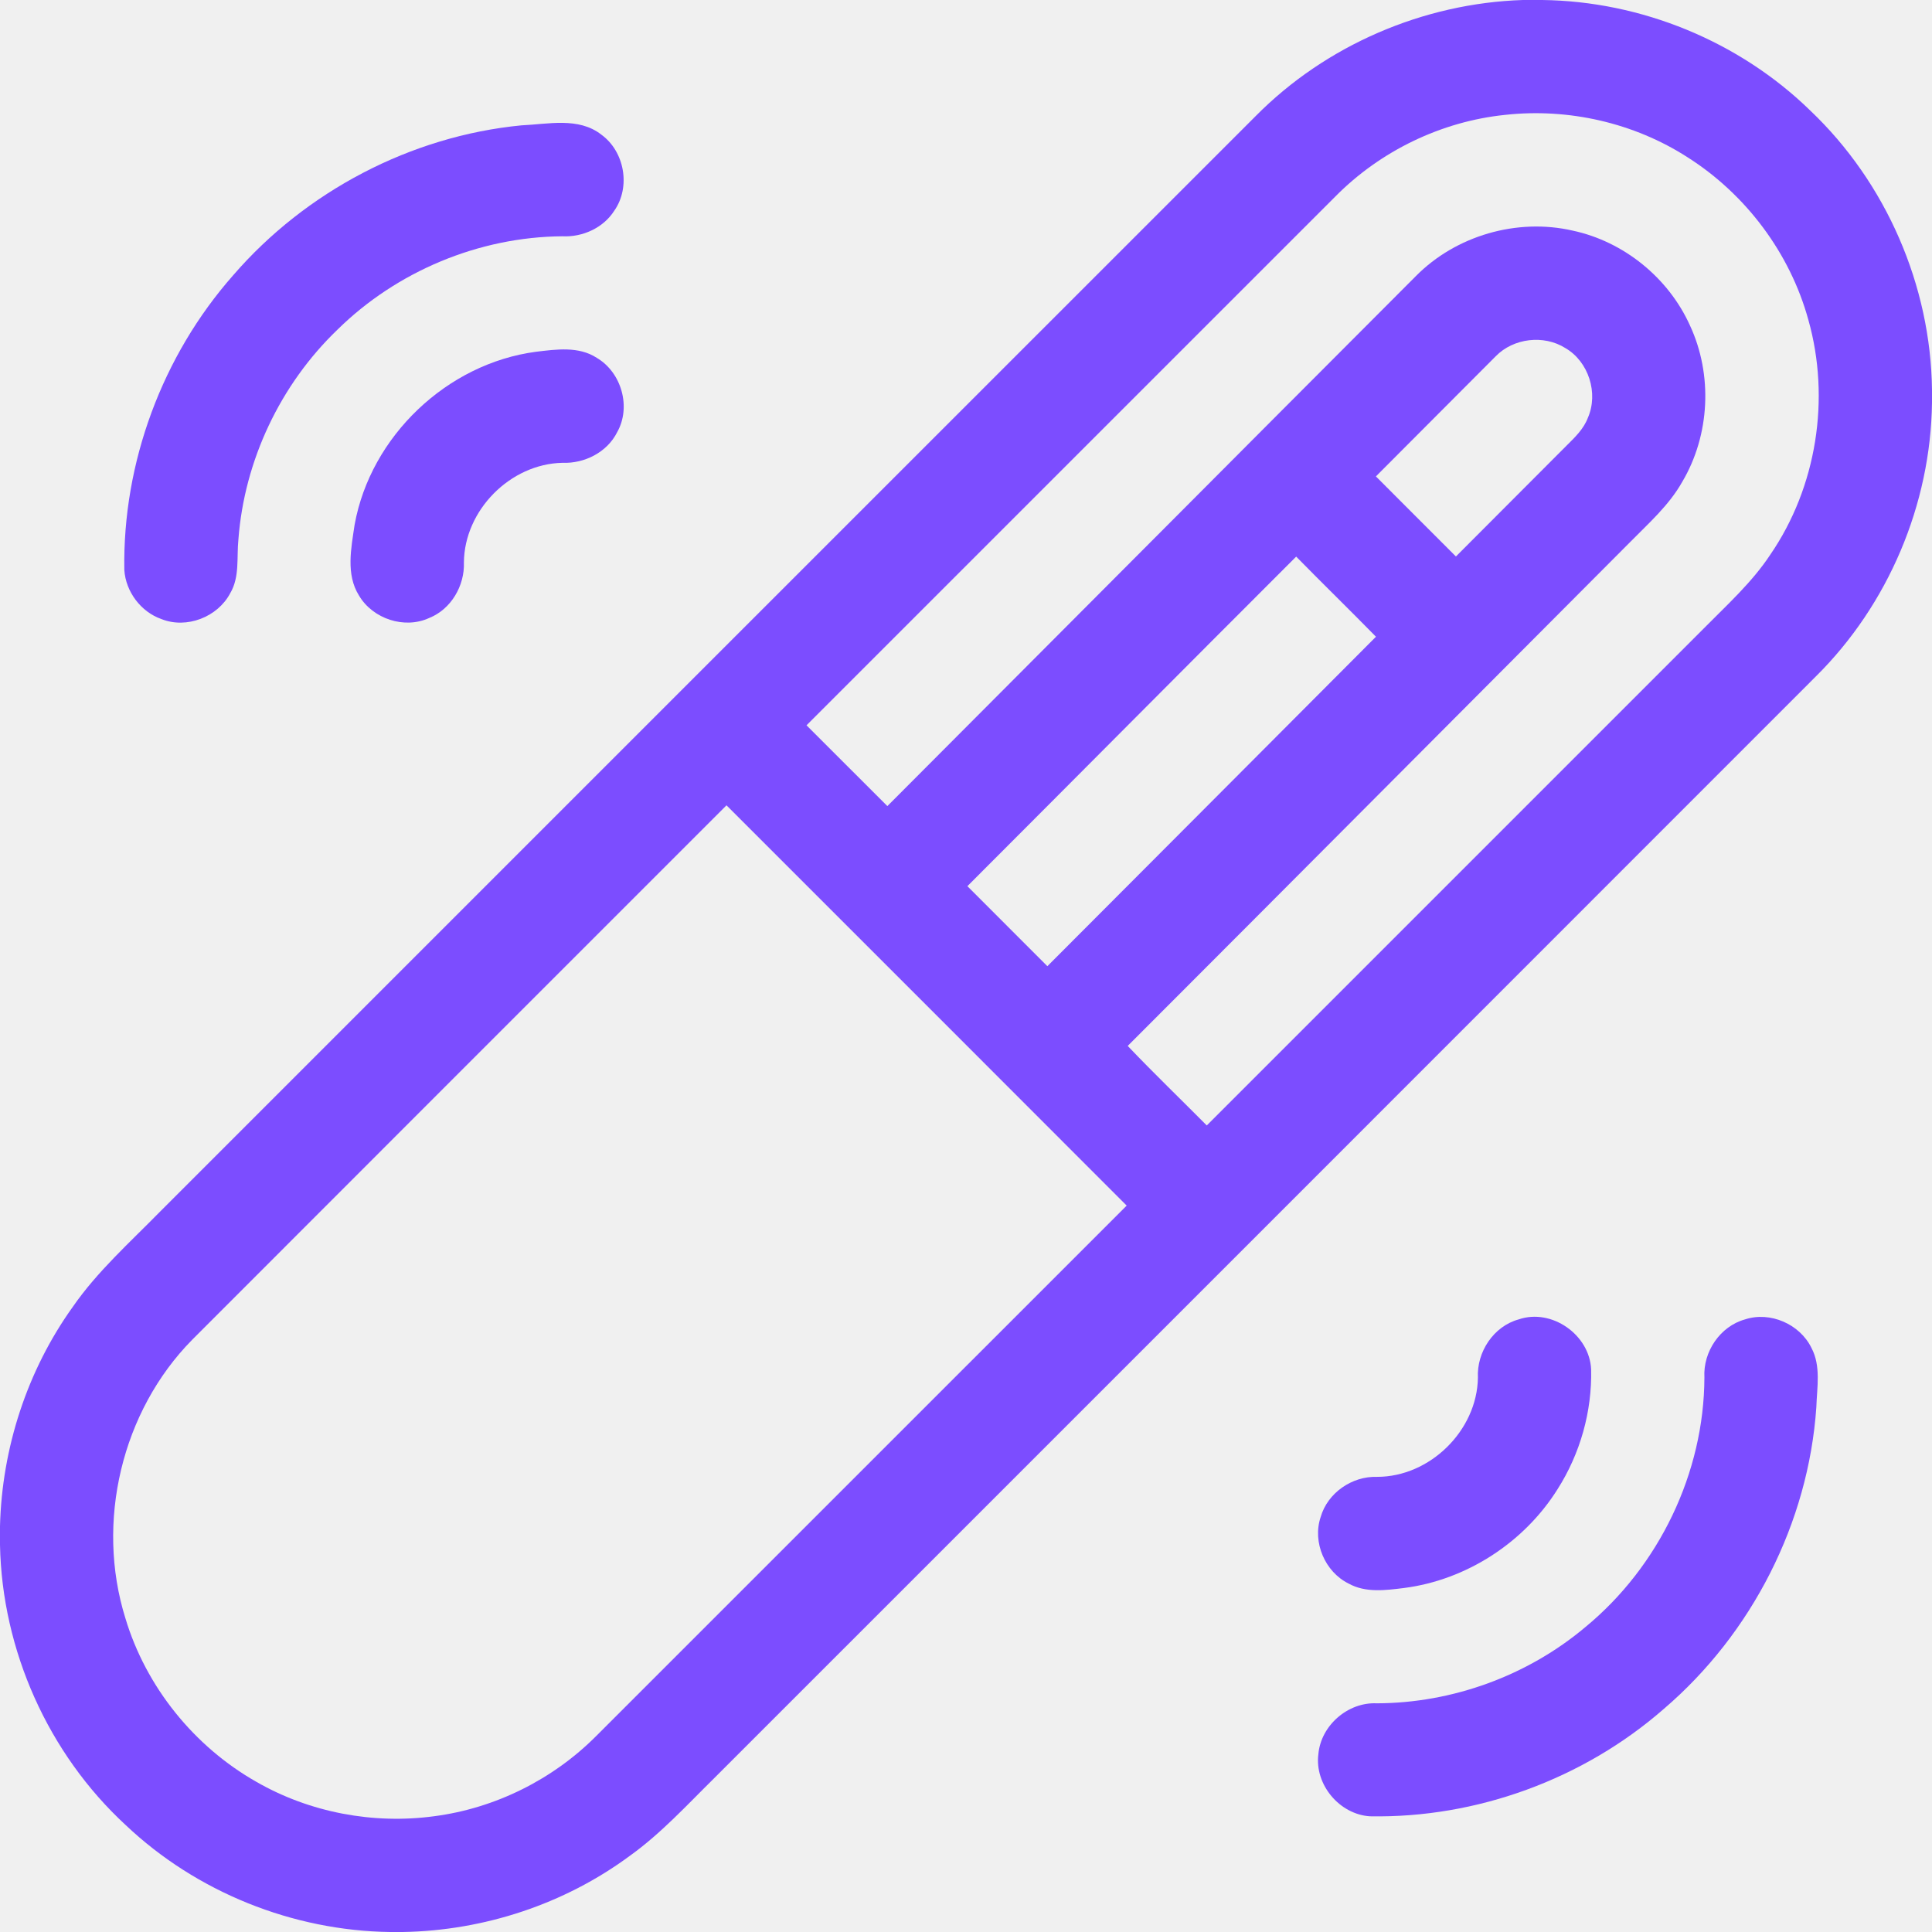
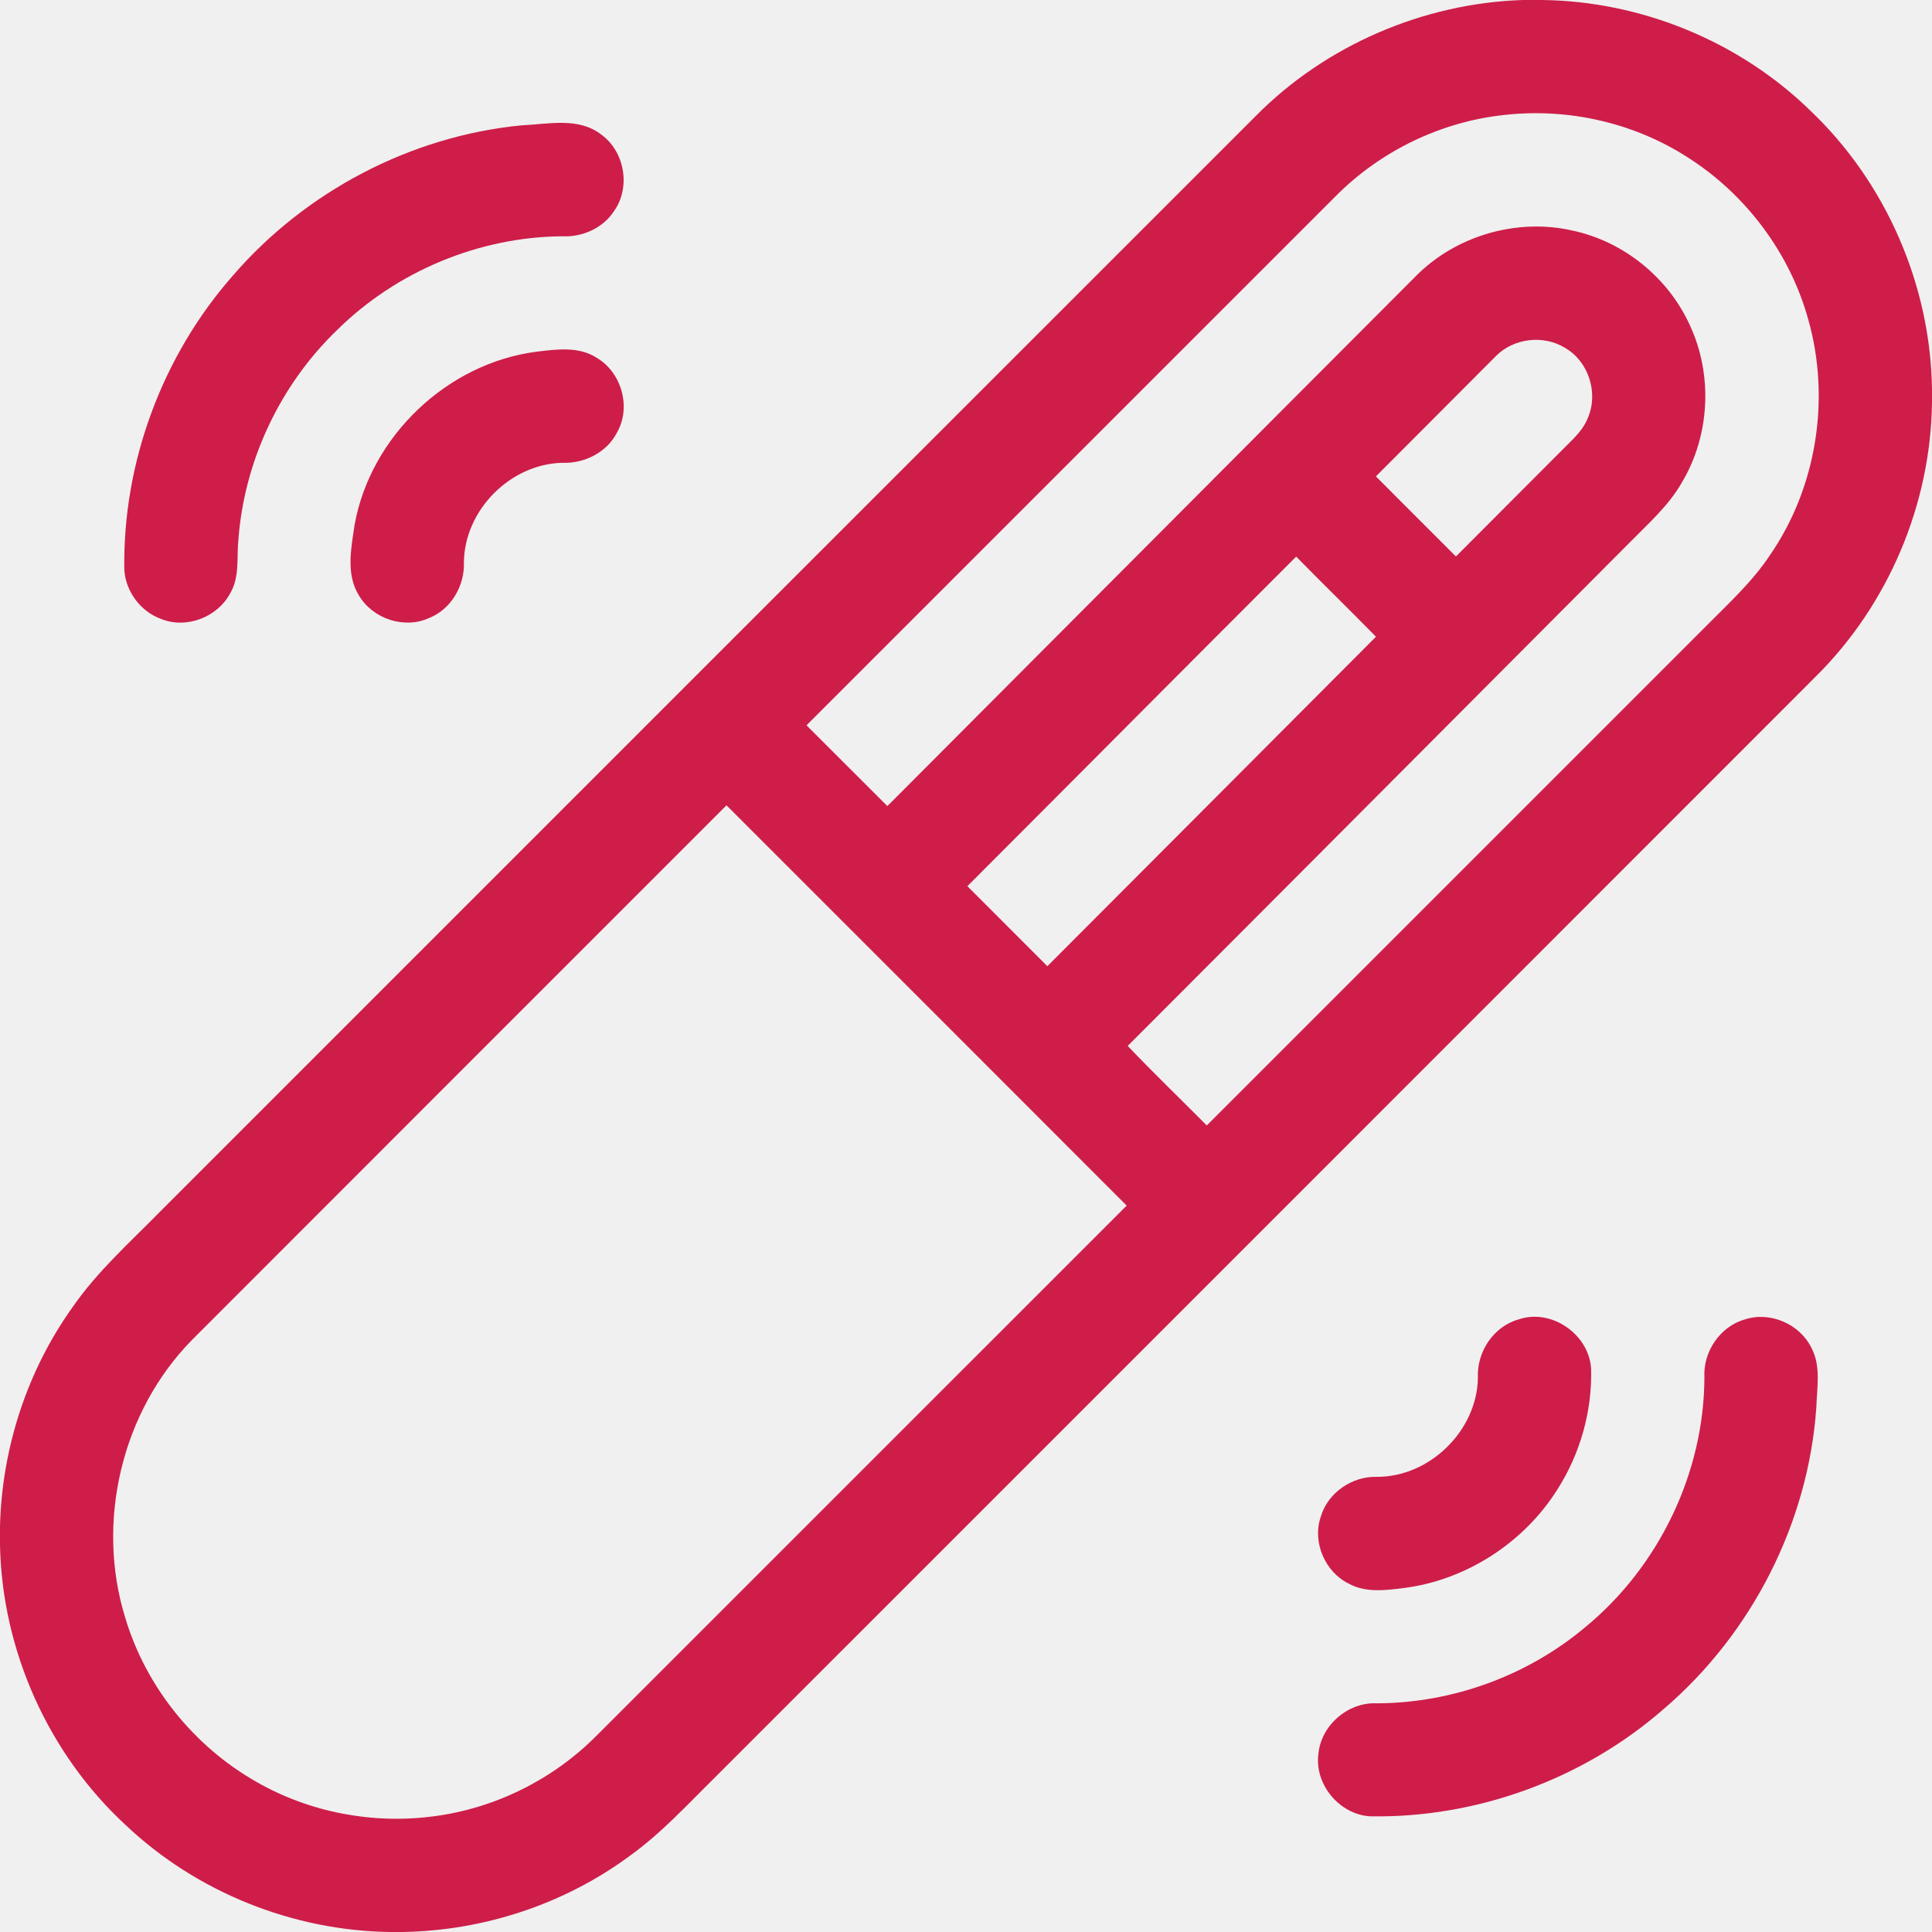
<svg xmlns="http://www.w3.org/2000/svg" width="60" height="60" viewBox="0 0 60 60" fill="none">
  <g clip-path="url(#clip0_241_1527)">
-     <path d="M47.294 0H47.891C50.969 0.036 54.012 1.282 56.217 3.431C58.574 5.668 59.964 8.869 60 12.117V12.503C59.96 15.665 58.642 18.78 56.395 21.005C44.993 32.416 33.582 43.819 22.177 55.226C21.332 56.058 20.528 56.941 19.56 57.634C17.531 59.135 15.027 59.959 12.506 60H12.113C9.09 59.96 6.102 58.761 3.906 56.682C1.499 54.464 0.063 51.251 0 47.979V47.397C0.061 44.967 0.845 42.558 2.263 40.582C3.023 39.485 4.025 38.593 4.954 37.645C16.303 26.298 27.648 14.948 38.999 3.602C41.175 1.403 44.204 0.1 47.294 0ZM41.476 6.097C35.999 11.571 30.523 17.047 25.047 22.525C25.883 23.361 26.72 24.198 27.558 25.034C33.032 19.55 38.495 14.058 43.97 8.576C45.213 7.316 47.116 6.765 48.841 7.162C50.428 7.5 51.816 8.629 52.482 10.105C53.196 11.638 53.105 13.513 52.242 14.967C51.828 15.701 51.188 16.261 50.605 16.855C45.41 22.064 40.222 27.279 35.022 32.482C35.822 33.322 36.659 34.127 37.477 34.952C42.622 29.808 47.767 24.662 52.913 19.516C53.633 18.786 54.406 18.091 54.975 17.23C56.42 15.128 56.852 12.381 56.159 9.929C55.59 7.862 54.221 6.036 52.414 4.888C50.748 3.813 48.707 3.35 46.738 3.568C44.762 3.772 42.873 4.686 41.476 6.097ZM46.453 11.062C45.212 12.306 43.972 13.552 42.73 14.795C43.556 15.625 44.387 16.452 45.215 17.282C46.363 16.137 47.503 14.984 48.652 13.838C48.909 13.583 49.181 13.324 49.312 12.977C49.648 12.211 49.337 11.227 48.611 10.808C47.943 10.389 47.004 10.499 46.453 11.062ZM30.043 27.521C30.871 28.35 31.7 29.176 32.527 30.006C35.932 26.599 39.329 23.183 42.732 19.774C41.913 18.939 41.074 18.121 40.254 17.286C36.844 20.692 33.45 24.113 30.043 27.521ZM5.97 41.606C3.775 43.831 2.965 47.273 3.893 50.252C4.532 52.386 6.028 54.239 7.963 55.337C9.62 56.29 11.596 56.661 13.488 56.404C15.379 56.157 17.173 55.263 18.517 53.912C24.008 48.422 29.497 42.931 34.99 37.441C30.851 33.294 26.705 29.154 22.562 25.01C17.027 30.538 11.502 36.075 5.97 41.606Z" fill="#7C4DFF" />
-     <path d="M16.193 3.893C17.016 3.858 17.964 3.627 18.672 4.179C19.399 4.704 19.593 5.807 19.077 6.544C18.735 7.08 18.09 7.37 17.463 7.338C14.876 7.357 12.32 8.425 10.478 10.24C8.707 11.941 7.588 14.302 7.404 16.752C7.346 17.311 7.45 17.916 7.15 18.422C6.761 19.163 5.796 19.539 5.014 19.226C4.375 19.003 3.905 18.376 3.861 17.701C3.805 14.372 5.039 11.045 7.241 8.549C9.496 5.941 12.758 4.226 16.193 3.893Z" fill="#7C4DFF" />
-     <path d="M16.649 10.924C17.275 10.849 17.973 10.748 18.533 11.113C19.302 11.566 19.609 12.641 19.166 13.423C18.854 14.047 18.152 14.4 17.467 14.373C15.847 14.406 14.421 15.846 14.407 17.467C14.433 18.189 14.011 18.918 13.331 19.191C12.562 19.547 11.578 19.22 11.15 18.497C10.734 17.836 10.907 17.018 11.013 16.295C11.509 13.55 13.884 11.287 16.649 10.924Z" fill="#7C4DFF" />
-     <path d="M47.164 40.975C48.19 40.623 49.369 41.455 49.414 42.53C49.445 43.836 49.072 45.15 48.369 46.252C47.332 47.905 45.54 49.069 43.602 49.317C43.032 49.388 42.408 49.472 41.883 49.179C41.148 48.818 40.752 47.892 41.014 47.114C41.229 46.363 41.988 45.84 42.763 45.865C44.405 45.868 45.873 44.427 45.898 42.785C45.858 41.987 46.384 41.189 47.164 40.975Z" fill="#7C4DFF" />
-     <path d="M54.194 40.975C54.975 40.718 55.895 41.122 56.254 41.856C56.558 42.424 56.427 43.089 56.408 43.703C56.162 47.293 54.403 50.735 51.672 53.071C49.177 55.253 45.86 56.467 42.545 56.407C41.599 56.347 40.823 55.422 40.943 54.478C41.022 53.583 41.863 52.855 42.759 52.898C45.105 52.891 47.439 52.043 49.234 50.531C51.52 48.65 52.923 45.741 52.932 42.776C52.887 41.98 53.419 41.189 54.194 40.975Z" fill="#7C4DFF" />
+     <path d="M47.294 0H47.891C50.969 0.036 54.012 1.282 56.217 3.431C58.574 5.668 59.964 8.869 60 12.117V12.503C59.96 15.665 58.642 18.78 56.395 21.005C44.993 32.416 33.582 43.819 22.177 55.226C21.332 56.058 20.528 56.941 19.56 57.634C17.531 59.135 15.027 59.959 12.506 60H12.113C9.09 59.96 6.102 58.761 3.906 56.682C1.499 54.464 0.063 51.251 0 47.979V47.397C0.061 44.967 0.845 42.558 2.263 40.582C3.023 39.485 4.025 38.593 4.954 37.645C16.303 26.298 27.648 14.948 38.999 3.602C41.175 1.403 44.204 0.1 47.294 0ZM41.476 6.097C35.999 11.571 30.523 17.047 25.047 22.525C25.883 23.361 26.72 24.198 27.558 25.034C33.032 19.55 38.495 14.058 43.97 8.576C45.213 7.316 47.116 6.765 48.841 7.162C50.428 7.5 51.816 8.629 52.482 10.105C53.196 11.638 53.105 13.513 52.242 14.967C51.828 15.701 51.188 16.261 50.605 16.855C45.41 22.064 40.222 27.279 35.022 32.482C35.822 33.322 36.659 34.127 37.477 34.952C42.622 29.808 47.767 24.662 52.913 19.516C53.633 18.786 54.406 18.091 54.975 17.23C56.42 15.128 56.852 12.381 56.159 9.929C55.59 7.862 54.221 6.036 52.414 4.888C50.748 3.813 48.707 3.35 46.738 3.568C44.762 3.772 42.873 4.686 41.476 6.097ZM46.453 11.062C45.212 12.306 43.972 13.552 42.73 14.795C43.556 15.625 44.387 16.452 45.215 17.282C46.363 16.137 47.503 14.984 48.652 13.838C48.909 13.583 49.181 13.324 49.312 12.977C49.648 12.211 49.337 11.227 48.611 10.808C47.943 10.389 47.004 10.499 46.453 11.062ZM30.043 27.521C30.871 28.35 31.7 29.176 32.527 30.006C35.932 26.599 39.329 23.183 42.732 19.774C41.913 18.939 41.074 18.121 40.254 17.286C36.844 20.692 33.45 24.113 30.043 27.521ZM5.97 41.606C3.775 43.831 2.965 47.273 3.893 50.252C4.532 52.386 6.028 54.239 7.963 55.337C9.62 56.29 11.596 56.661 13.488 56.404C15.379 56.157 17.173 55.263 18.517 53.912C24.008 48.422 29.497 42.931 34.99 37.441C30.851 33.294 26.705 29.154 22.562 25.01C17.027 30.538 11.502 36.075 5.97 41.606Z" fill="#ce1d49" />
+     <path d="M16.193 3.893C17.016 3.858 17.964 3.627 18.672 4.179C19.399 4.704 19.593 5.807 19.077 6.544C18.735 7.08 18.09 7.37 17.463 7.338C14.876 7.357 12.32 8.425 10.478 10.24C8.707 11.941 7.588 14.302 7.404 16.752C7.346 17.311 7.45 17.916 7.15 18.422C6.761 19.163 5.796 19.539 5.014 19.226C4.375 19.003 3.905 18.376 3.861 17.701C3.805 14.372 5.039 11.045 7.241 8.549C9.496 5.941 12.758 4.226 16.193 3.893Z" fill="#ce1d49" />
+     <path d="M16.649 10.924C17.275 10.849 17.973 10.748 18.533 11.113C19.302 11.566 19.609 12.641 19.166 13.423C18.854 14.047 18.152 14.4 17.467 14.373C15.847 14.406 14.421 15.846 14.407 17.467C14.433 18.189 14.011 18.918 13.331 19.191C12.562 19.547 11.578 19.22 11.15 18.497C10.734 17.836 10.907 17.018 11.013 16.295C11.509 13.55 13.884 11.287 16.649 10.924Z" fill="#ce1d49" />
+     <path d="M47.164 40.975C48.19 40.623 49.369 41.455 49.414 42.53C49.445 43.836 49.072 45.15 48.369 46.252C47.332 47.905 45.54 49.069 43.602 49.317C43.032 49.388 42.408 49.472 41.883 49.179C41.148 48.818 40.752 47.892 41.014 47.114C41.229 46.363 41.988 45.84 42.763 45.865C44.405 45.868 45.873 44.427 45.898 42.785C45.858 41.987 46.384 41.189 47.164 40.975Z" fill="#ce1d49" />
+     <path d="M54.194 40.975C54.975 40.718 55.895 41.122 56.254 41.856C56.558 42.424 56.427 43.089 56.408 43.703C56.162 47.293 54.403 50.735 51.672 53.071C49.177 55.253 45.86 56.467 42.545 56.407C41.599 56.347 40.823 55.422 40.943 54.478C41.022 53.583 41.863 52.855 42.759 52.898C45.105 52.891 47.439 52.043 49.234 50.531C51.52 48.65 52.923 45.741 52.932 42.776C52.887 41.98 53.419 41.189 54.194 40.975Z" fill="#ce1d49" />
  </g>
  <defs>
    <clipPath id="clip0_241_1527">
      <rect width="60" height="60" fill="white" />
    </clipPath>
  </defs>
</svg>
